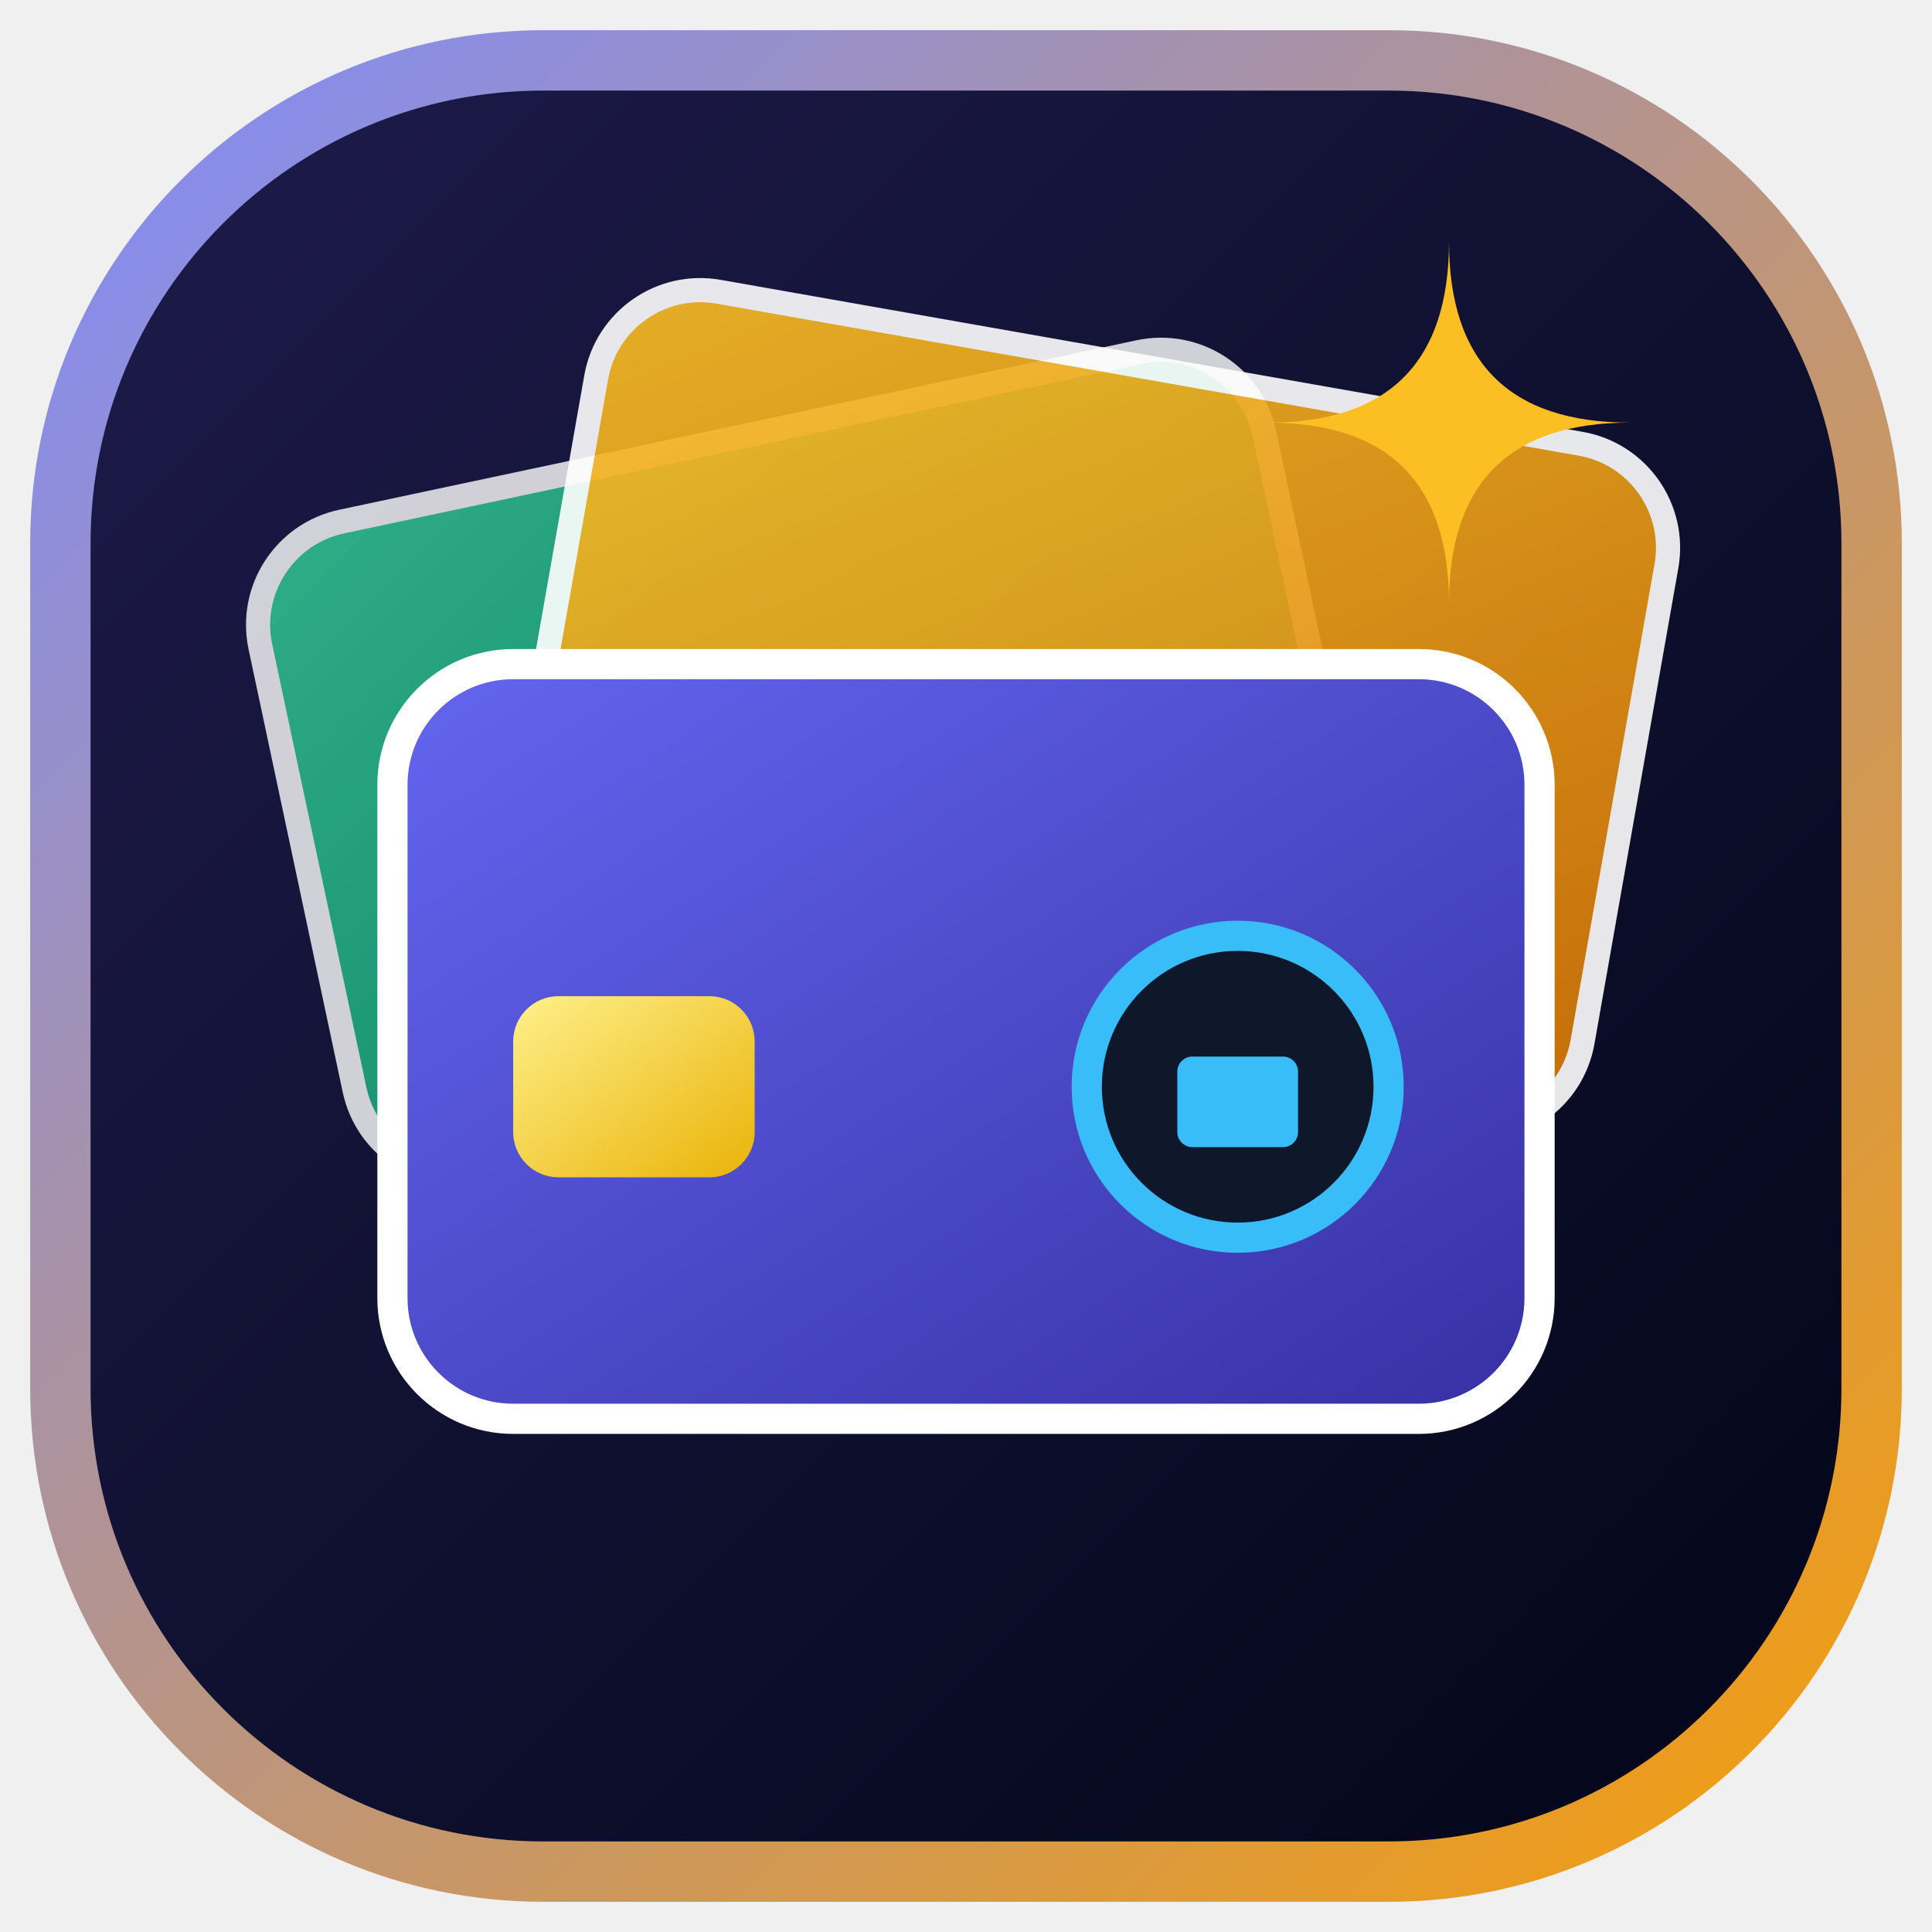
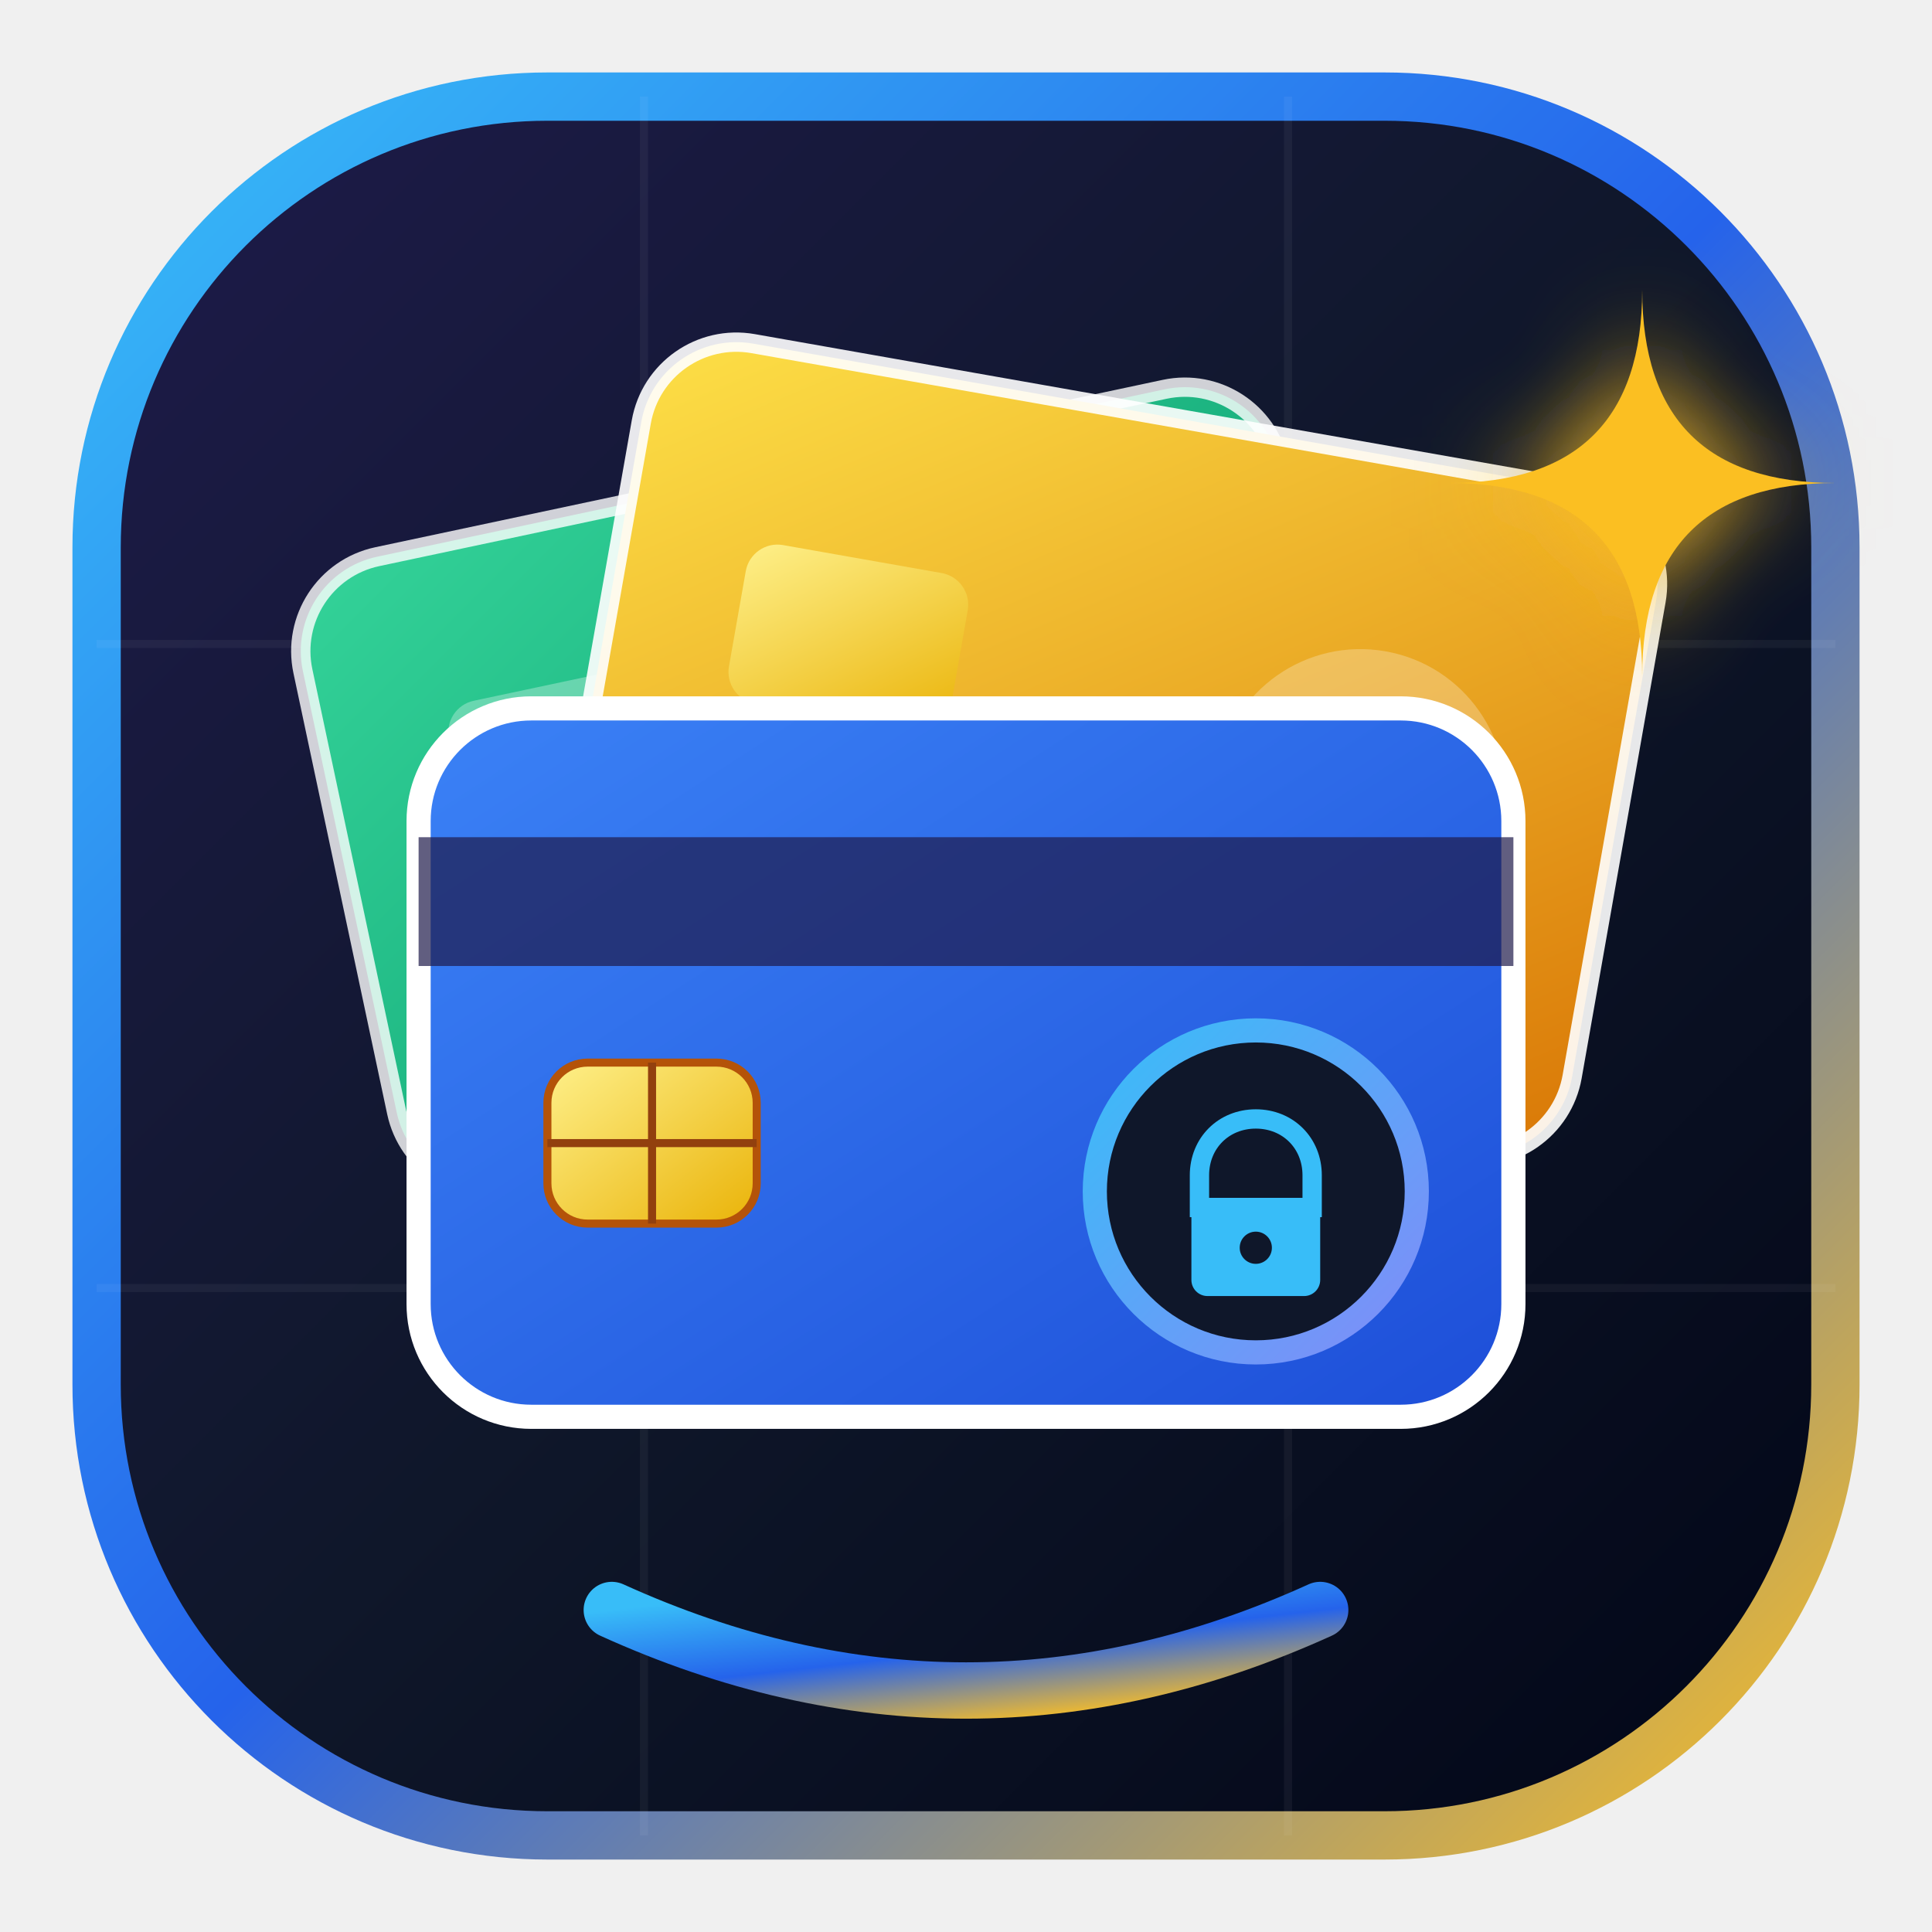
- <svg xmlns="http://www.w3.org/2000/svg" viewBox="0 0 64 64" width="64" height="64">
+ <svg xmlns="http://www.w3.org/2000/svg" viewBox="0 0 120 120" width="100%" height="100%">
  <defs>
-     <linearGradient id="favBg" x1="0%" y1="0%" x2="100%" y2="100%">
+     <linearGradient id="vaultBgGrad" x1="0%" y1="0%" x2="100%" y2="100%">
      <stop offset="0%" stop-color="#1e1b4b" />
+       <stop offset="50%" stop-color="#0f172a" />
      <stop offset="100%" stop-color="#020617" />
    </linearGradient>
-     <linearGradient id="favCardEmerald" x1="0%" y1="0%" x2="100%" y2="100%">
+     <linearGradient id="shieldBorderGrad" x1="0%" y1="0%" x2="100%" y2="100%">
+       <stop offset="0%" stop-color="#38bdf8" />
+       <stop offset="50%" stop-color="#2563eb" />
+       <stop offset="100%" stop-color="#fbbf24" />
+     </linearGradient>
+     <linearGradient id="cardEmeraldGrad" x1="0%" y1="0%" x2="100%" y2="100%">
      <stop offset="0%" stop-color="#34d399" />
      <stop offset="100%" stop-color="#059669" />
    </linearGradient>
-     <linearGradient id="favCardGold" x1="0%" y1="0%" x2="100%" y2="100%">
-       <stop offset="0%" stop-color="#fbbf24" />
+     <linearGradient id="cardGoldGrad" x1="0%" y1="0%" x2="100%" y2="100%">
+       <stop offset="0%" stop-color="#fde047" />
      <stop offset="100%" stop-color="#d97706" />
    </linearGradient>
-     <linearGradient id="favCardIndigo" x1="0%" y1="0%" x2="100%" y2="100%">
-       <stop offset="0%" stop-color="#6366f1" />
-       <stop offset="100%" stop-color="#3730a3" />
+     <linearGradient id="cardIndigoGrad" x1="0%" y1="0%" x2="100%" y2="100%">
+       <stop offset="0%" stop-color="#3b82f6" />
+       <stop offset="100%" stop-color="#1d4ed8" />
    </linearGradient>
-     <linearGradient id="favChip" x1="0%" y1="0%" x2="100%" y2="100%">
+     <linearGradient id="chipGrad" x1="0%" y1="0%" x2="100%" y2="100%">
      <stop offset="0%" stop-color="#fef08a" />
      <stop offset="100%" stop-color="#eab308" />
    </linearGradient>
-     <linearGradient id="favBorder" x1="0%" y1="0%" x2="100%" y2="100%">
-       <stop offset="0%" stop-color="#818cf8" />
-       <stop offset="100%" stop-color="#f59e0b" />
+     <linearGradient id="lockRingGrad" x1="0%" y1="0%" x2="100%" y2="100%">
+       <stop offset="0%" stop-color="#38bdf8" />
+       <stop offset="100%" stop-color="#818cf8" />
    </linearGradient>
+     <filter id="glow" x="-20%" y="-20%" width="140%" height="140%">
+       <feGaussianBlur stdDeviation="3" result="blur" />
+       <feComposite in="SourceGraphic" in2="blur" operator="over" />
+     </filter>
  </defs>
-   <rect x="2" y="2" width="60" height="60" rx="16" fill="url(#favBg)" stroke="url(#favBorder)" stroke-width="2" />
-   <g transform="translate(10, 14) rotate(-12, 18, 12)">
-     <rect x="0" y="0" width="34" height="22" rx="3.5" fill="url(#favCardEmerald)" stroke="#ffffff" stroke-width="0.8" opacity="0.8" />
+   <rect x="6" y="6" width="108" height="108" rx="28" fill="url(#vaultBgGrad)" stroke="url(#shieldBorderGrad)" stroke-width="3" />
+   <path d="M 6 40 L 114 40 M 6 80 L 114 80 M 40 6 L 40 114 M 80 6 L 80 114" stroke="#ffffff" stroke-width="0.5" stroke-opacity="0.05" />
+   <g transform="translate(22, 28) rotate(-12, 35, 25)">
+     <rect x="0" y="0" width="62" height="40" rx="6" fill="url(#cardEmeraldGrad)" stroke="#ffffff" stroke-width="1.2" stroke-opacity="0.8" />
+     <rect x="8" y="10" width="12" height="9" rx="2" fill="#ffffff" fill-opacity="0.3" />
+     <line x1="8" y1="28" x2="48" y2="28" stroke="#ffffff" stroke-width="2" stroke-linecap="round" stroke-opacity="0.5" />
  </g>
-   <g transform="translate(18, 12) rotate(10, 18, 12)">
-     <rect x="0" y="0" width="36" height="23" rx="3.5" fill="url(#favCardGold)" stroke="#ffffff" stroke-width="0.8" opacity="0.9" />
+   <g transform="translate(36, 26) rotate(10, 35, 25)">
+     <rect x="0" y="0" width="64" height="42" rx="6" fill="url(#cardGoldGrad)" stroke="#ffffff" stroke-width="1.2" stroke-opacity="0.9" />
+     <circle cx="48" cy="21" r="9" fill="#ffffff" fill-opacity="0.25" />
+     <rect x="8" y="12" width="14" height="10" rx="2" fill="url(#chipGrad)" />
  </g>
-   <g transform="translate(13, 22)">
-     <rect x="0" y="0" width="38" height="25" rx="4" fill="url(#favCardIndigo)" stroke="#ffffff" stroke-width="1" />
-     <rect x="4" y="11" width="8" height="6" rx="1.5" fill="url(#favChip)" />
-     <circle cx="28" cy="14" r="5" fill="#0f172a" stroke="#38bdf8" stroke-width="1" />
-     <rect x="26" y="13" width="4" height="3" rx="0.5" fill="#38bdf8" />
+   <g transform="translate(26, 44)">
+     <rect x="0" y="0" width="68" height="44" rx="7" fill="url(#cardIndigoGrad)" stroke="#ffffff" stroke-width="1.5" />
+     <rect x="0" y="8" width="68" height="8" fill="#1e1b4b" fill-opacity="0.7" />
+     <rect x="8" y="22" width="13" height="10" rx="2.5" fill="url(#chipGrad)" stroke="#b45309" stroke-width="0.5" />
+     <line x1="14.5" y1="22" x2="14.5" y2="32" stroke="#92400e" stroke-width="0.5" />
+     <line x1="8" y1="27" x2="21" y2="27" stroke="#92400e" stroke-width="0.5" />
+     <g transform="translate(42, 20)">
+       <circle cx="10" cy="10" r="10" fill="#0f172a" stroke="url(#lockRingGrad)" stroke-width="1.5" />
+       <path d="M 10 5.5 C 8 5.5 6.5 7 6.5 9 L 6.5 11 L 13.5 11 L 13.5 9 C 13.5 7 12 5.5 10 5.5 Z" fill="none" stroke="#38bdf8" stroke-width="1.2" />
+       <rect x="6" y="10.5" width="8" height="6" rx="1" fill="#38bdf8" />
+       <circle cx="10" cy="13.5" r="1" fill="#0f172a" />
+     </g>
  </g>
-   <path d="M 48 8 Q 48 14 54 14 Q 48 14 48 20 Q 48 14 42 14 Q 48 14 48 8 Z" fill="#fbbf24" />
+   <g transform="translate(90, 18)" filter="url(#glow)">
+     <path d="M 12 0 Q 12 12 24 12 Q 12 12 12 24 Q 12 12 0 12 Q 12 12 12 0 Z" fill="#fbbf24" />
+   </g>
+   <path d="M 38 100 Q 60 110 82 100" fill="none" stroke="url(#shieldBorderGrad)" stroke-width="3.5" stroke-linecap="round" />
</svg>
